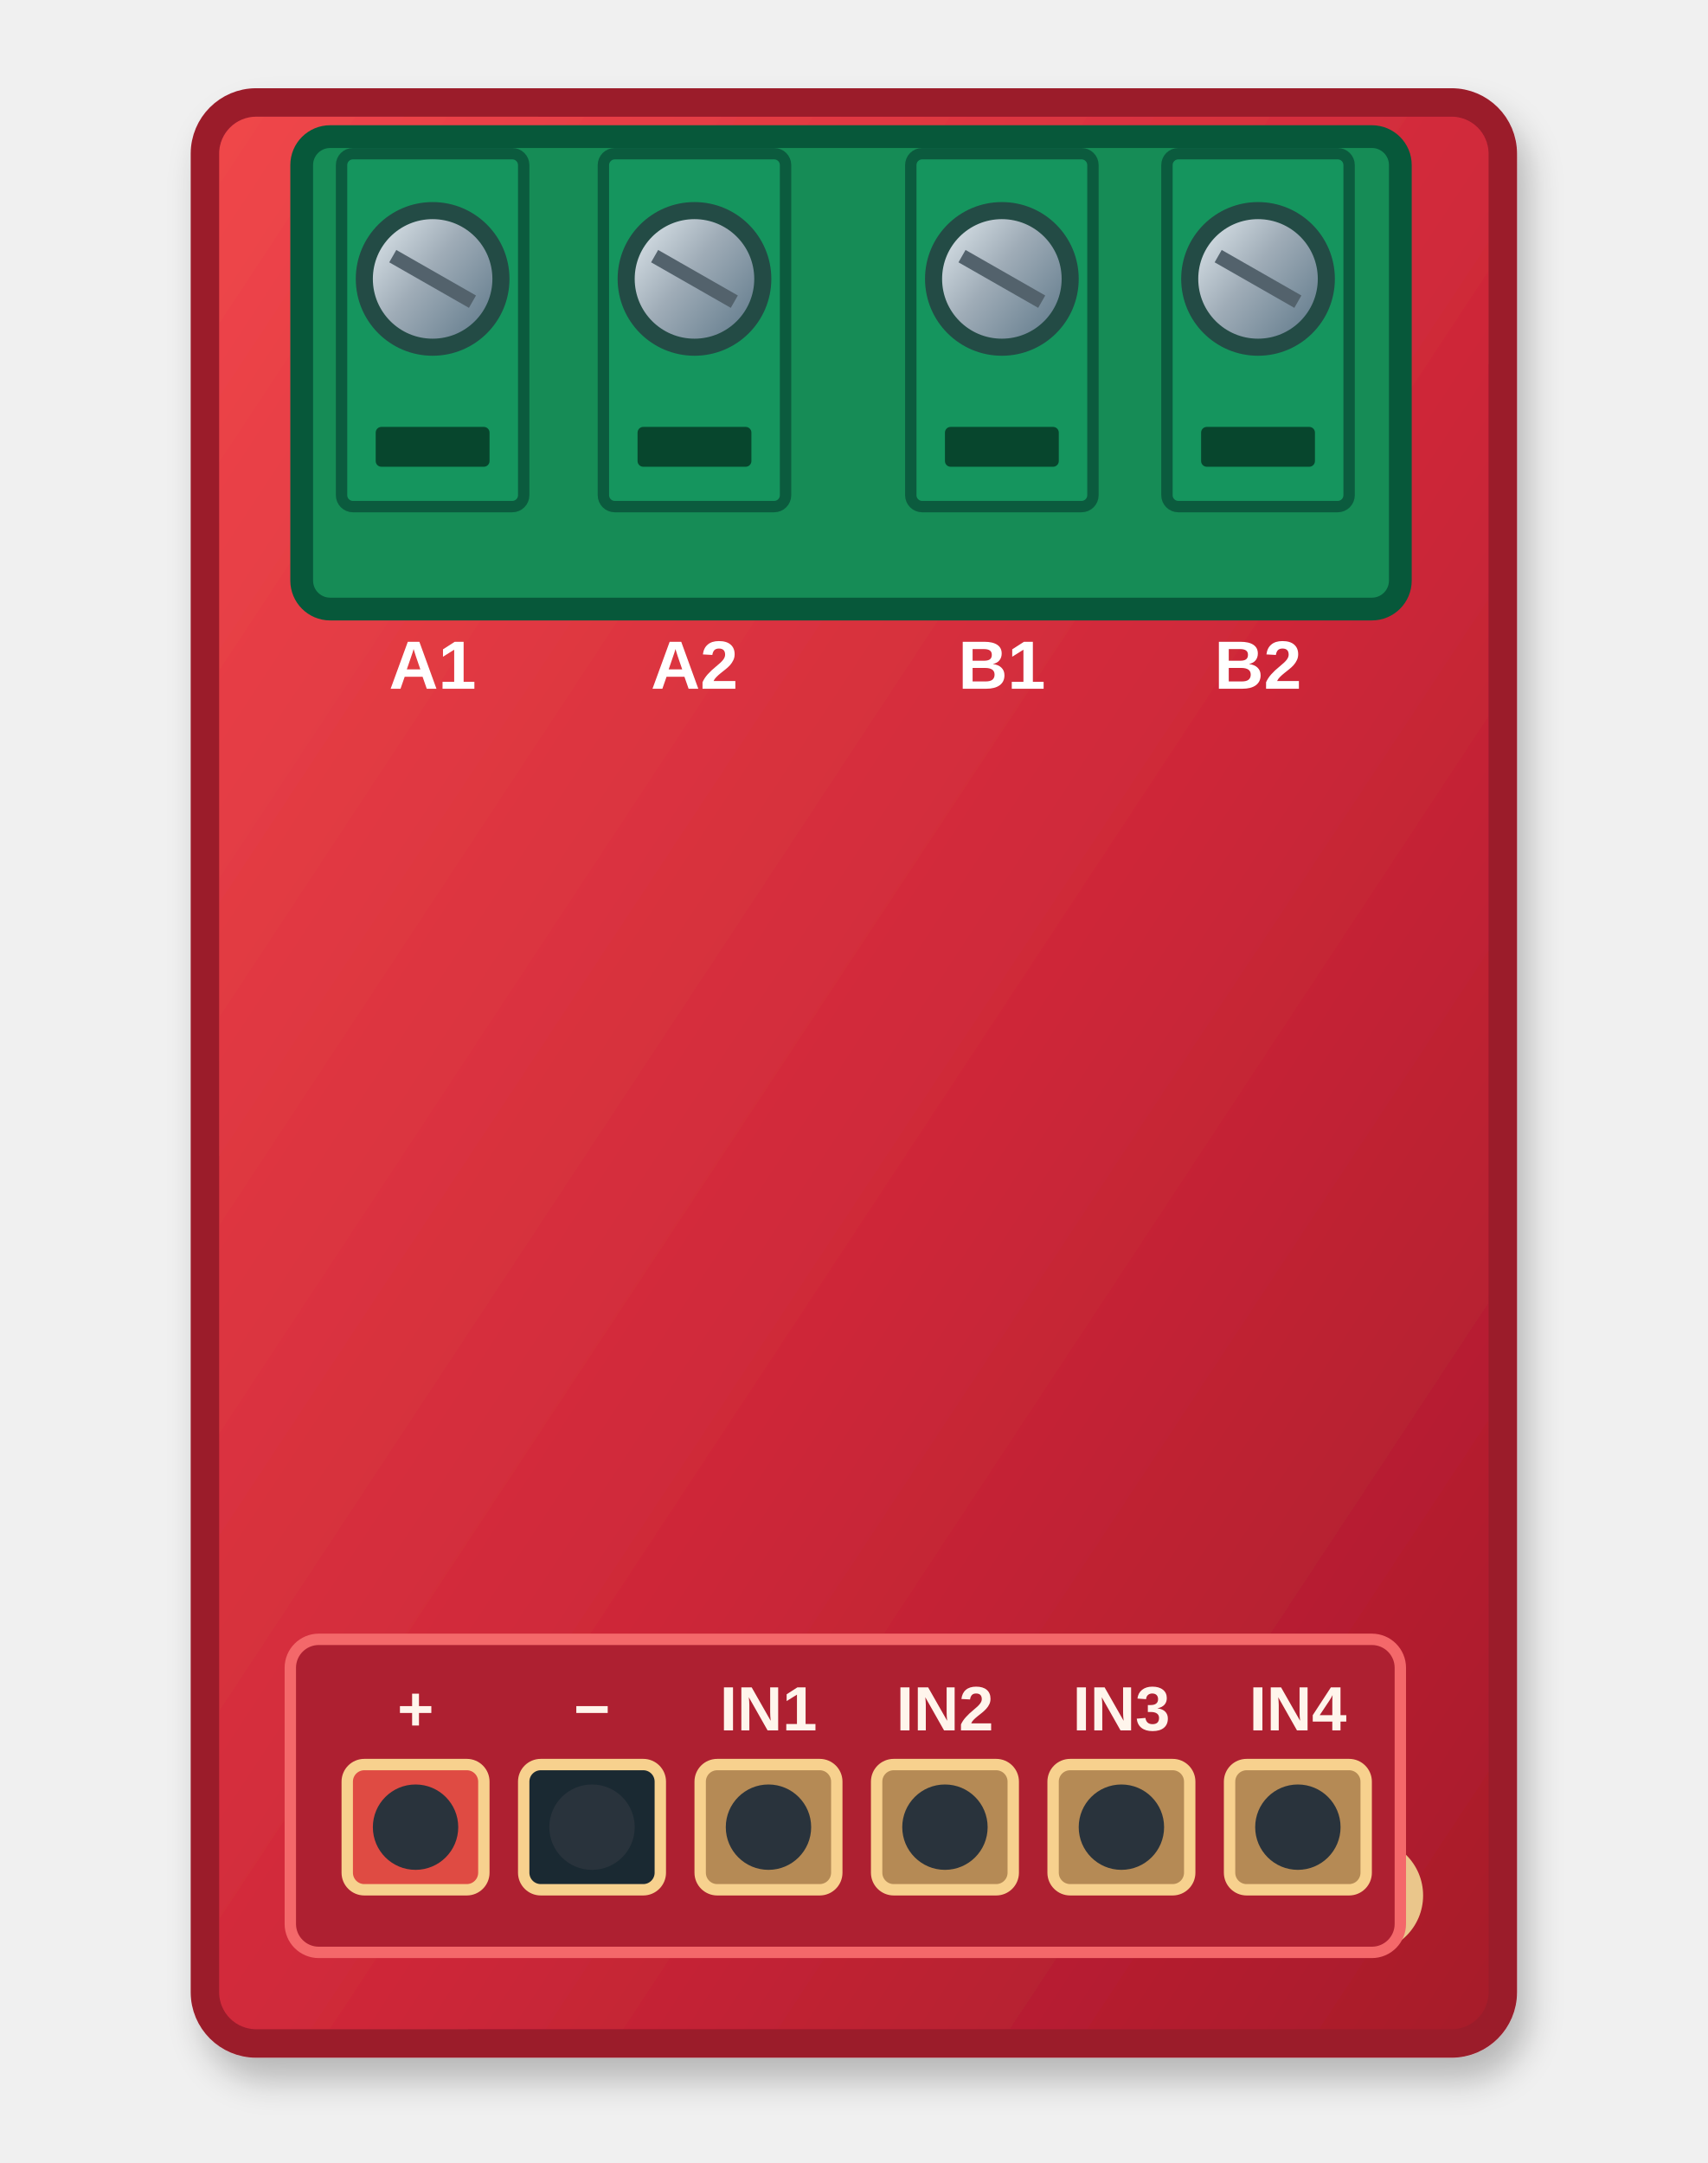
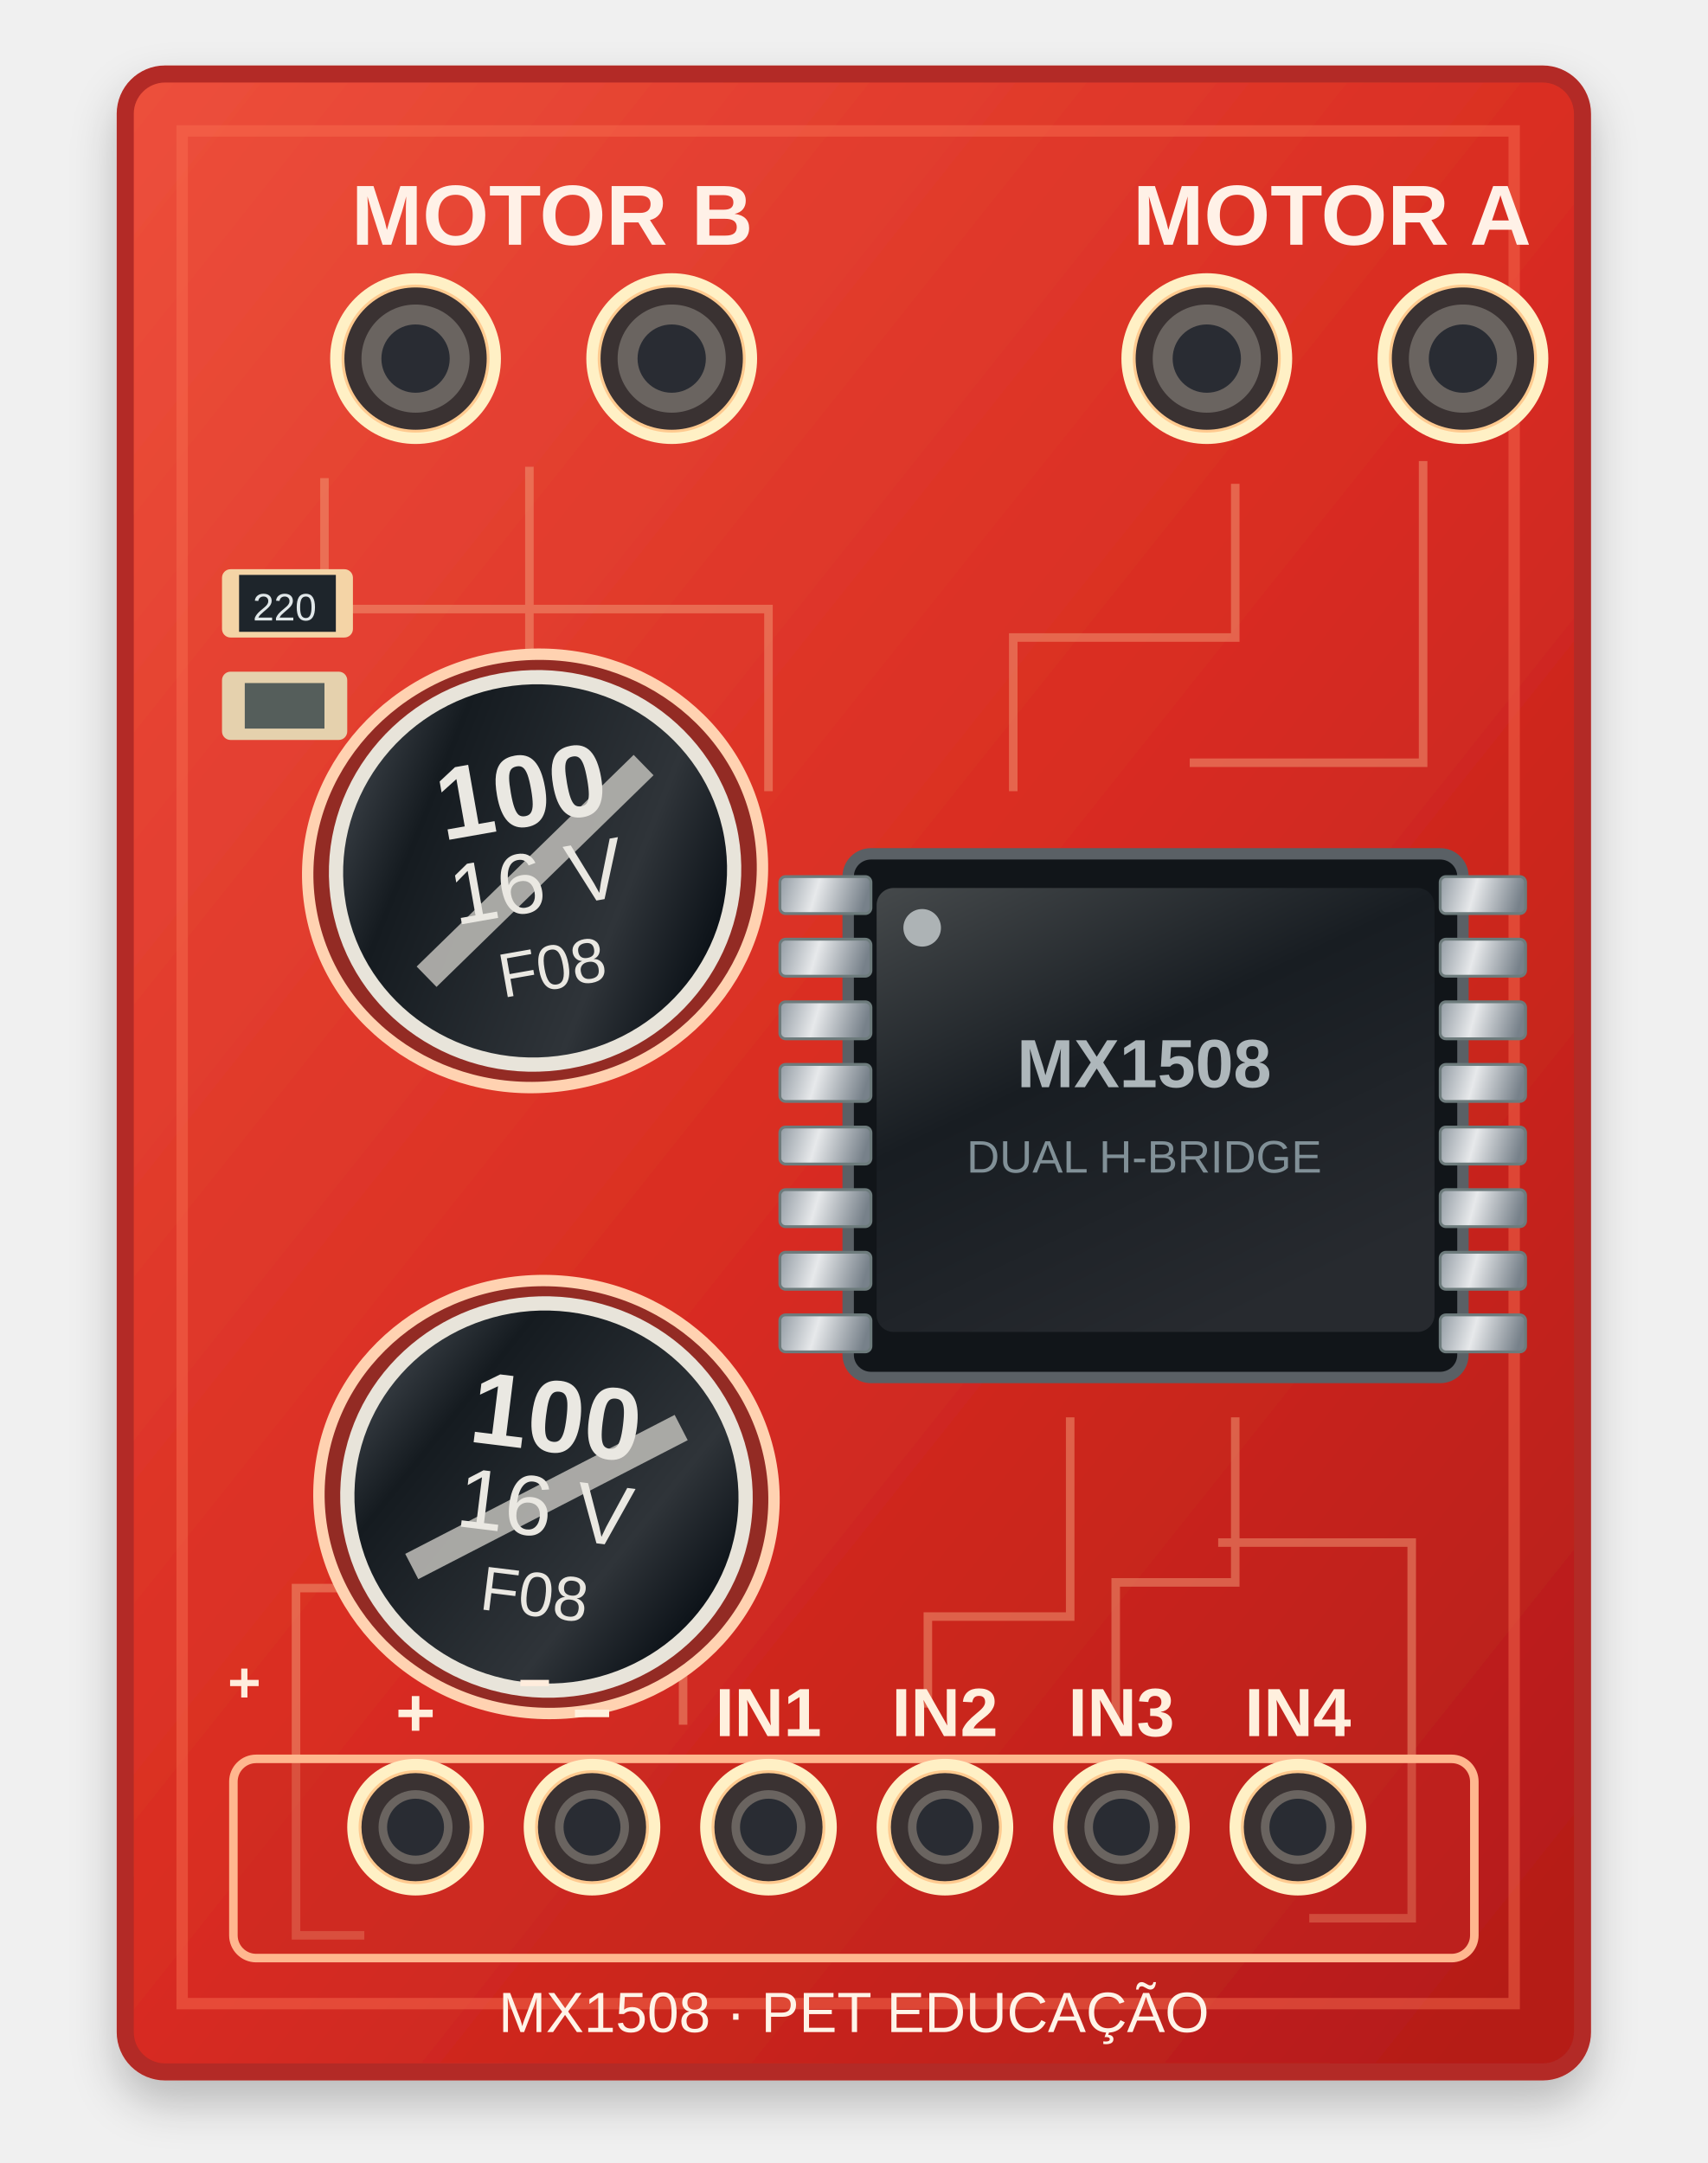
<svg xmlns="http://www.w3.org/2000/svg" viewBox="0 0 300 380" role="img" aria-labelledby="title desc">
  <defs>
-     <linearGradient id="board" x1="0" y1="0" x2="1" y2="1">
-       <stop stop-color="#f0474a" />
-       <stop offset=".55" stop-color="#ce2839" />
-       <stop offset="1" stop-color="#a6192a" />
+     <linearGradient id="pcb" x1="0" y1="0" x2=".9" y2="1">
+       <stop stop-color="#ed503c" />
+       <stop offset=".52" stop-color="#d92d22" />
+       <stop offset="1" stop-color="#b51c19" />
    </linearGradient>
-     <linearGradient id="metal" x1="0" y1="0" x2="1" y2=".8">
-       <stop stop-color="#e9f1f5" />
-       <stop offset=".5" stop-color="#9facb7" />
-       <stop offset="1" stop-color="#627b8c" />
+     <linearGradient id="ic" x1="0" y1="0" x2=".6" y2="1">
+       <stop stop-color="#45494b" />
+       <stop offset=".45" stop-color="#181d22" />
+       <stop offset="1" stop-color="#272a2f" />
    </linearGradient>
-     <filter id="shadow">
-       <feDropShadow dy="4" stdDeviation="3" flood-opacity=".24" />
+     <linearGradient id="silver" x1="0" y1="0" x2="1" y2=".12">
+       <stop stop-color="#939ca4" />
+       <stop offset=".44" stop-color="#e7e9eb" />
+       <stop offset="1" stop-color="#77818a" />
+     </linearGradient>
+     <linearGradient id="cap" x1="0" y1="0" x2="1" y2=".6">
+       <stop stop-color="#555b62" />
+       <stop offset=".32" stop-color="#151b20" />
+       <stop offset=".79" stop-color="#2f3439" />
+       <stop offset="1" stop-color="#0d1319" />
+     </linearGradient>
+     <filter id="sh">
+       <feDropShadow dx="0" dy="4" stdDeviation="4" flood-opacity=".23" />
    </filter>
  </defs>
-   <rect x="36" y="18" width="228" height="341" rx="9" fill="url(#board)" stroke="#9b1b2c" stroke-width="5" filter="url(#shadow)" />
-   <circle cx="240" cy="333" r="10" fill="#eac68b" />
-   <circle cx="240" cy="333" r="5" fill="#26363d" />
-   <rect x="53" y="24" width="193" height="83" rx="5" fill="#168c56" stroke="#07583a" stroke-width="4" />
-   <g>
-     <rect x="60" y="27" width="32" height="62" rx="2" fill="#15955e" stroke="#0b5b3e" stroke-width="2" />
-     <circle cx="76" cy="49" r="12" fill="url(#metal)" stroke="#234b45" stroke-width="3" />
-     <path d="M69 45l14 8" stroke="#53626c" stroke-width="2.5" />
-     <rect x="66" y="75" width="20" height="7" rx="1" fill="#07462d" />
-     <text x="76" y="121" font-size="12" font-family="Arial" font-weight="bold" text-anchor="middle" fill="white">A1</text>
+   <rect x="22" y="13" width="256" height="351" rx="7" fill="url(#pcb)" stroke="#b32b25" stroke-width="3" filter="url(#sh)" />
+   <path d="M32 23H266V352H32Z" fill="none" stroke="#f76c50" stroke-opacity=".48" stroke-width="2" />
+   <g fill="none" stroke="#f29b78" opacity=".5" stroke-width="1.5">
+     <path d="M57 84V107H135V139 M93 82V125H115 M217 85V112H178V139 M250 81V134H209" />
+     <path d="M120 303V289H100V258 M163 300V284H188V249 M196 302V278H217V249" />
+     <path d="M64 340H52V279H87 M230 337H248V271H214" />
+   </g>
+   <g font-family="Arial,sans-serif" font-size="15" font-weight="bold" text-anchor="middle" fill="#fff1e7">
+     <text x="97" y="43">MOTOR B</text>
+     <text x="234" y="43">MOTOR A</text>
+   </g>
+   <circle cx="73" cy="63" r="14" fill="#ffca8f" stroke="#fff0c5" stroke-width="2" />
+   <circle cx="73" cy="63" r="11" fill="#6a6460" stroke="#3a3232" stroke-width="3" />
+   <circle cx="73" cy="63" r="6" fill="#292c33" />
+   <circle cx="118" cy="63" r="14" fill="#ffca8f" stroke="#fff0c5" stroke-width="2" />
+   <circle cx="118" cy="63" r="11" fill="#6a6460" stroke="#3a3232" stroke-width="3" />
+   <circle cx="118" cy="63" r="6" fill="#292c33" />
+   <circle cx="212" cy="63" r="14" fill="#ffca8f" stroke="#fff0c5" stroke-width="2" />
+   <circle cx="212" cy="63" r="11" fill="#6a6460" stroke="#3a3232" stroke-width="3" />
+   <circle cx="212" cy="63" r="6" fill="#292c33" />
+   <circle cx="257" cy="63" r="14" fill="#ffca8f" stroke="#fff0c5" stroke-width="2" />
+   <circle cx="257" cy="63" r="11" fill="#6a6460" stroke="#3a3232" stroke-width="3" />
+   <circle cx="257" cy="63" r="6" fill="#292c33" />
+   <g transform="translate(39 100)">
+     <rect x="0" y="0" width="23" height="12" rx="1.5" fill="#f4d4a6" />
+     <rect x="3" y="1" width="17" height="10" fill="#1e252b" />
+     <text x="11" y="9" font-size="6.7" font-family="Arial" text-anchor="middle" fill="#e1e8ea">220</text>
+     <rect x="0" y="18" width="22" height="12" rx="1.5" fill="#e5d1ad" />
+     <rect x="4" y="20" width="14" height="8" fill="#555e5b" />
+   </g>
+   <g transform="translate(94 153) rotate(-10)">
+     <ellipse cx="0" cy="0" rx="40" ry="38" fill="#932b24" stroke="#ffd2b1" stroke-width="2" />
+     <ellipse cx="0" cy="0" rx="35" ry="34" fill="url(#cap)" stroke="#e8e4da" stroke-width="2.5" />
+     <path d="M-22 15L22-15" stroke="#b7b6b1" stroke-width="5" opacity=".9" />
+     <text x="0" y="-8" text-anchor="middle" font-size="18" font-family="Arial" font-weight="bold" fill="#eae8e2">100</text>
+     <text x="0" y="7" text-anchor="middle" font-size="15" font-family="Arial" fill="#eae8e2">16 V</text>
+     <text x="0" y="21" text-anchor="middle" font-size="11" font-family="Arial" fill="#eae8e2">F08</text>
+   </g>
+   <g transform="translate(96 263) rotate(7)">
+     <ellipse cx="0" cy="0" rx="40" ry="38" fill="#932b24" stroke="#ffd2b1" stroke-width="2" />
+     <ellipse cx="0" cy="0" rx="35" ry="34" fill="url(#cap)" stroke="#e8e4da" stroke-width="2.5" />
+     <path d="M-22 15L22-15" stroke="#b7b6b1" stroke-width="5" opacity=".9" />
+     <text x="0" y="-8" text-anchor="middle" font-size="18" font-family="Arial" font-weight="bold" fill="#eae8e2">100</text>
+     <text x="0" y="7" text-anchor="middle" font-size="15" font-family="Arial" fill="#eae8e2">16 V</text>
+     <text x="0" y="21" text-anchor="middle" font-size="11" font-family="Arial" fill="#eae8e2">F08</text>
  </g>
  <g>
-     <rect x="106" y="27" width="32" height="62" rx="2" fill="#15955e" stroke="#0b5b3e" stroke-width="2" />
-     <circle cx="122" cy="49" r="12" fill="url(#metal)" stroke="#234b45" stroke-width="3" />
-     <path d="M115 45l14 8" stroke="#53626c" stroke-width="2.5" />
-     <rect x="112" y="75" width="20" height="7" rx="1" fill="#07462d" />
-     <text x="122" y="121" font-size="12" font-family="Arial" font-weight="bold" text-anchor="middle" fill="white">A2</text>
+     <rect x="149" y="150" width="108" height="92" rx="4" fill="#111519" stroke="#5a6065" stroke-width="2" />
+     <rect x="137" y="154" width="16" height="6.5" rx="1" fill="url(#silver)" stroke="#6d7b7c" stroke-width=".5" />
+     <rect x="253" y="154" width="15" height="6.5" rx="1" fill="url(#silver)" stroke="#6d7b7c" stroke-width=".5" />
+     <rect x="137" y="165" width="16" height="6.5" rx="1" fill="url(#silver)" stroke="#6d7b7c" stroke-width=".5" />
+     <rect x="253" y="165" width="15" height="6.5" rx="1" fill="url(#silver)" stroke="#6d7b7c" stroke-width=".5" />
+     <rect x="137" y="176" width="16" height="6.5" rx="1" fill="url(#silver)" stroke="#6d7b7c" stroke-width=".5" />
+     <rect x="253" y="176" width="15" height="6.5" rx="1" fill="url(#silver)" stroke="#6d7b7c" stroke-width=".5" />
+     <rect x="137" y="187" width="16" height="6.5" rx="1" fill="url(#silver)" stroke="#6d7b7c" stroke-width=".5" />
+     <rect x="253" y="187" width="15" height="6.5" rx="1" fill="url(#silver)" stroke="#6d7b7c" stroke-width=".5" />
+     <rect x="137" y="198" width="16" height="6.5" rx="1" fill="url(#silver)" stroke="#6d7b7c" stroke-width=".5" />
+     <rect x="253" y="198" width="15" height="6.5" rx="1" fill="url(#silver)" stroke="#6d7b7c" stroke-width=".5" />
+     <rect x="137" y="209" width="16" height="6.5" rx="1" fill="url(#silver)" stroke="#6d7b7c" stroke-width=".5" />
+     <rect x="253" y="209" width="15" height="6.5" rx="1" fill="url(#silver)" stroke="#6d7b7c" stroke-width=".5" />
+     <rect x="137" y="220" width="16" height="6.5" rx="1" fill="url(#silver)" stroke="#6d7b7c" stroke-width=".5" />
+     <rect x="253" y="220" width="15" height="6.5" rx="1" fill="url(#silver)" stroke="#6d7b7c" stroke-width=".5" />
+     <rect x="137" y="231" width="16" height="6.5" rx="1" fill="url(#silver)" stroke="#6d7b7c" stroke-width=".5" />
+     <rect x="253" y="231" width="15" height="6.5" rx="1" fill="url(#silver)" stroke="#6d7b7c" stroke-width=".5" />
+     <rect x="154" y="156" width="98" height="78" rx="3" fill="url(#ic)" />
+     <circle cx="162" cy="163" r="3.3" fill="#adb3b5" />
+     <text x="201" y="191" text-anchor="middle" font-size="12" font-family="Arial" font-weight="bold" fill="#aeb7bb">MX1508</text>
+     <text x="201" y="206" text-anchor="middle" font-size="8" font-family="Arial" fill="#819097">DUAL H-BRIDGE</text>
  </g>
-   <g>
-     <rect x="160" y="27" width="32" height="62" rx="2" fill="#15955e" stroke="#0b5b3e" stroke-width="2" />
-     <circle cx="176" cy="49" r="12" fill="url(#metal)" stroke="#234b45" stroke-width="3" />
-     <path d="M169 45l14 8" stroke="#53626c" stroke-width="2.5" />
-     <rect x="166" y="75" width="20" height="7" rx="1" fill="#07462d" />
-     <text x="176" y="121" font-size="12" font-family="Arial" font-weight="bold" text-anchor="middle" fill="white">B1</text>
+   <g fill="#ffeddd" font-family="Arial,sans-serif" font-size="10" font-weight="bold">
+     <text x="40" y="299">+</text>
+     <text x="91" y="299">−</text>
  </g>
-   <g>
-     <rect x="205" y="27" width="32" height="62" rx="2" fill="#15955e" stroke="#0b5b3e" stroke-width="2" />
-     <circle cx="221" cy="49" r="12" fill="url(#metal)" stroke="#234b45" stroke-width="3" />
-     <path d="M214 45l14 8" stroke="#53626c" stroke-width="2.5" />
-     <rect x="211" y="75" width="20" height="7" rx="1" fill="#07462d" />
-     <text x="221" y="121" font-size="12" font-family="Arial" font-weight="bold" text-anchor="middle" fill="white">B2</text>
+   <g fill="#fff0de" text-anchor="middle" font-family="Arial,sans-serif" font-size="12" font-weight="bold">
+     <text x="73" y="305">+</text>
+     <text x="104" y="305">−</text>
+     <text x="135" y="305">IN1</text>
+     <text x="166" y="305">IN2</text>
+     <text x="197" y="305">IN3</text>
+     <text x="228" y="305">IN4</text>
  </g>
-   <rect x="51" y="288" width="195" height="55" rx="5" fill="#ae2031" stroke="#f4686a" stroke-width="2" />
-   <g>
-     <rect x="61" y="310" width="24" height="22" rx="3" fill="#df4b43" stroke="#f7d18e" stroke-width="2" />
-     <circle cx="73" cy="321" r="7.5" fill="#29333c" />
-     <text x="73" y="304" fill="#fff5ec" font-size="11" font-family="Arial" font-weight="bold" text-anchor="middle">+</text>
-   </g>
-   <g>
-     <rect x="92" y="310" width="24" height="22" rx="3" fill="#1a2932" stroke="#f7d18e" stroke-width="2" />
-     <circle cx="104" cy="321" r="7.5" fill="#29333c" />
-     <text x="104" y="304" fill="#fff5ec" font-size="11" font-family="Arial" font-weight="bold" text-anchor="middle">−</text>
-   </g>
-   <g>
-     <rect x="123" y="310" width="24" height="22" rx="3" fill="#b58a55" stroke="#f7d18e" stroke-width="2" />
-     <circle cx="135" cy="321" r="7.5" fill="#29333c" />
-     <text x="135" y="304" fill="#fff5ec" font-size="11" font-family="Arial" font-weight="bold" text-anchor="middle">IN1</text>
-   </g>
-   <g>
-     <rect x="154" y="310" width="24" height="22" rx="3" fill="#b58a55" stroke="#f7d18e" stroke-width="2" />
-     <circle cx="166" cy="321" r="7.5" fill="#29333c" />
-     <text x="166" y="304" fill="#fff5ec" font-size="11" font-family="Arial" font-weight="bold" text-anchor="middle">IN2</text>
-   </g>
-   <g>
-     <rect x="185" y="310" width="24" height="22" rx="3" fill="#b58a55" stroke="#f7d18e" stroke-width="2" />
-     <circle cx="197" cy="321" r="7.5" fill="#29333c" />
-     <text x="197" y="304" fill="#fff5ec" font-size="11" font-family="Arial" font-weight="bold" text-anchor="middle">IN3</text>
-   </g>
-   <g>
-     <rect x="216" y="310" width="24" height="22" rx="3" fill="#b58a55" stroke="#f7d18e" stroke-width="2" />
-     <circle cx="228" cy="321" r="7.5" fill="#29333c" />
-     <text x="228" y="304" fill="#fff5ec" font-size="11" font-family="Arial" font-weight="bold" text-anchor="middle">IN4</text>
+   <rect x="41" y="309" width="218" height="35" rx="4" fill="#c72b22" fill-opacity=".34" stroke="#ffb78f" stroke-width="1.5" />
+   <circle cx="73" cy="321" r="11" fill="#ffca8f" stroke="#fff0c5" stroke-width="2" />
+   <circle cx="73" cy="321" r="8" fill="#6a6460" stroke="#3a3232" stroke-width="3" />
+   <circle cx="73" cy="321" r="5" fill="#292c33" />
+   <circle cx="104" cy="321" r="11" fill="#ffca8f" stroke="#fff0c5" stroke-width="2" />
+   <circle cx="104" cy="321" r="8" fill="#6a6460" stroke="#3a3232" stroke-width="3" />
+   <circle cx="104" cy="321" r="5" fill="#292c33" />
+   <circle cx="135" cy="321" r="11" fill="#ffca8f" stroke="#fff0c5" stroke-width="2" />
+   <circle cx="135" cy="321" r="8" fill="#6a6460" stroke="#3a3232" stroke-width="3" />
+   <circle cx="135" cy="321" r="5" fill="#292c33" />
+   <circle cx="166" cy="321" r="11" fill="#ffca8f" stroke="#fff0c5" stroke-width="2" />
+   <circle cx="166" cy="321" r="8" fill="#6a6460" stroke="#3a3232" stroke-width="3" />
+   <circle cx="166" cy="321" r="5" fill="#292c33" />
+   <circle cx="197" cy="321" r="11" fill="#ffca8f" stroke="#fff0c5" stroke-width="2" />
+   <circle cx="197" cy="321" r="8" fill="#6a6460" stroke="#3a3232" stroke-width="3" />
+   <circle cx="197" cy="321" r="5" fill="#292c33" />
+   <circle cx="228" cy="321" r="11" fill="#ffca8f" stroke="#fff0c5" stroke-width="2" />
+   <circle cx="228" cy="321" r="8" fill="#6a6460" stroke="#3a3232" stroke-width="3" />
+   <circle cx="228" cy="321" r="5" fill="#292c33" />
+   <g font-family="Arial" font-size="10" fill="#fff4e8" text-anchor="middle">
+     <text x="150" y="357">MX1508 · PET EDUCAÇÃO</text>
  </g>
</svg>
